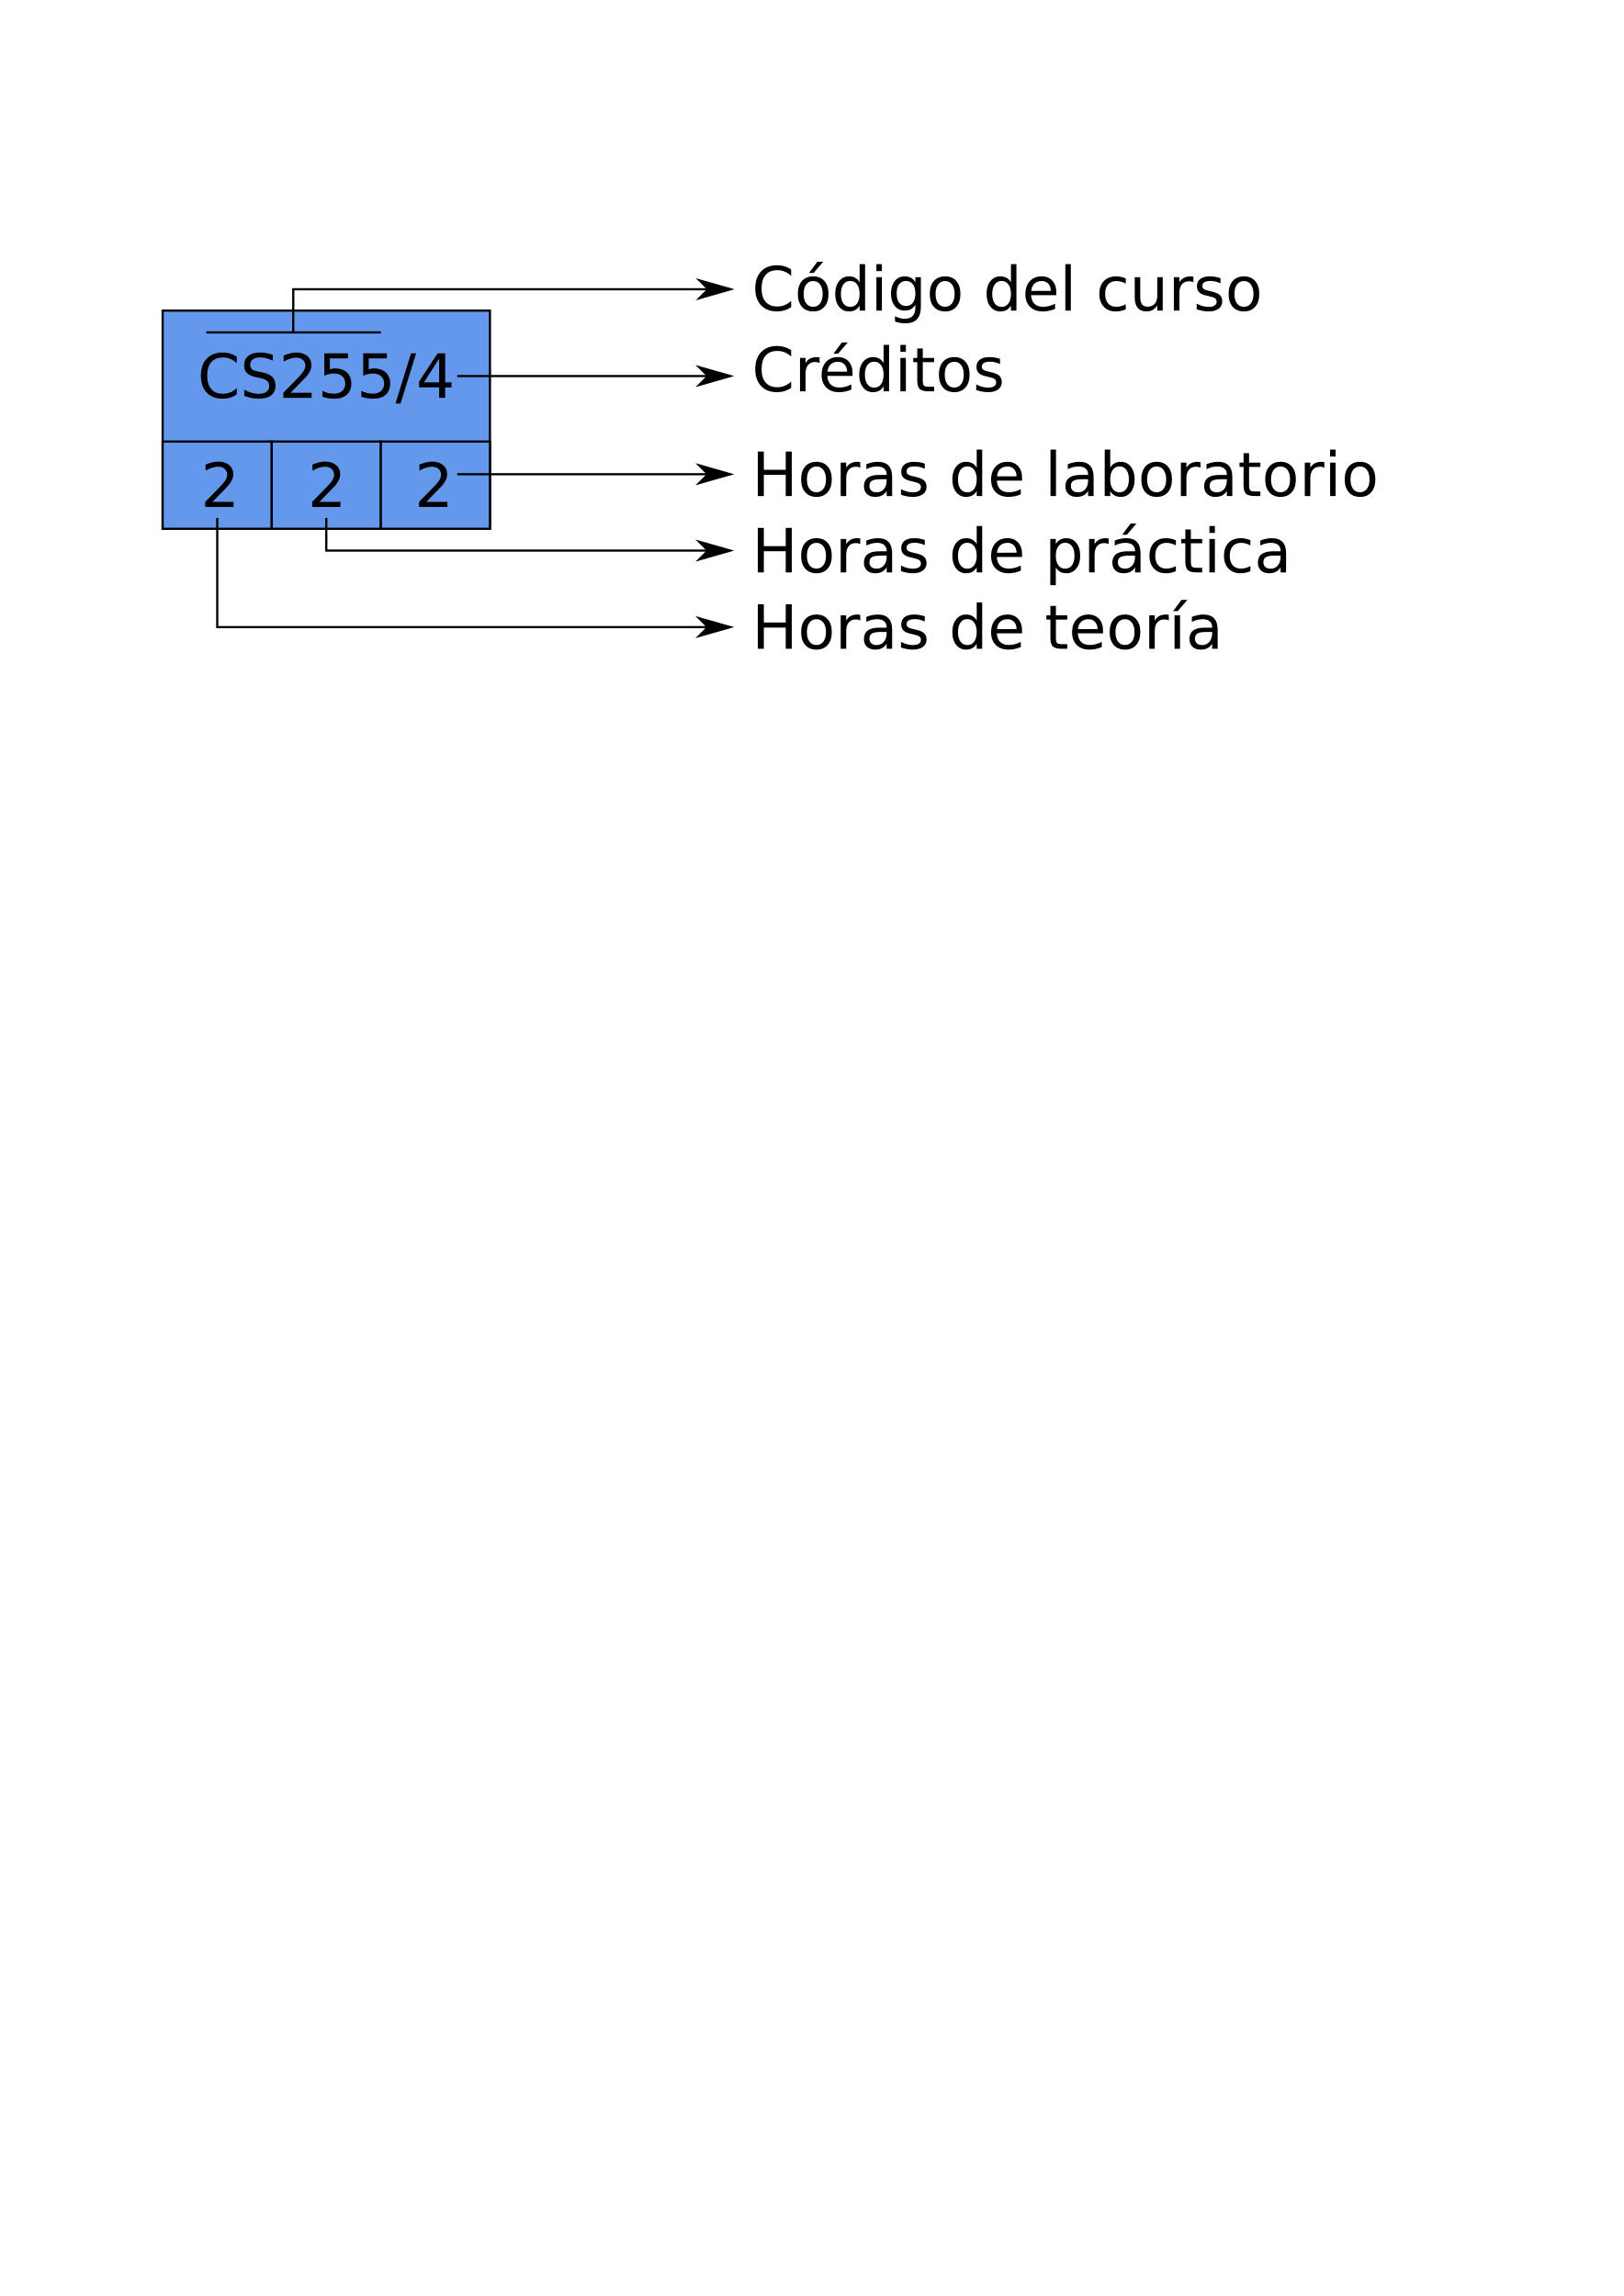
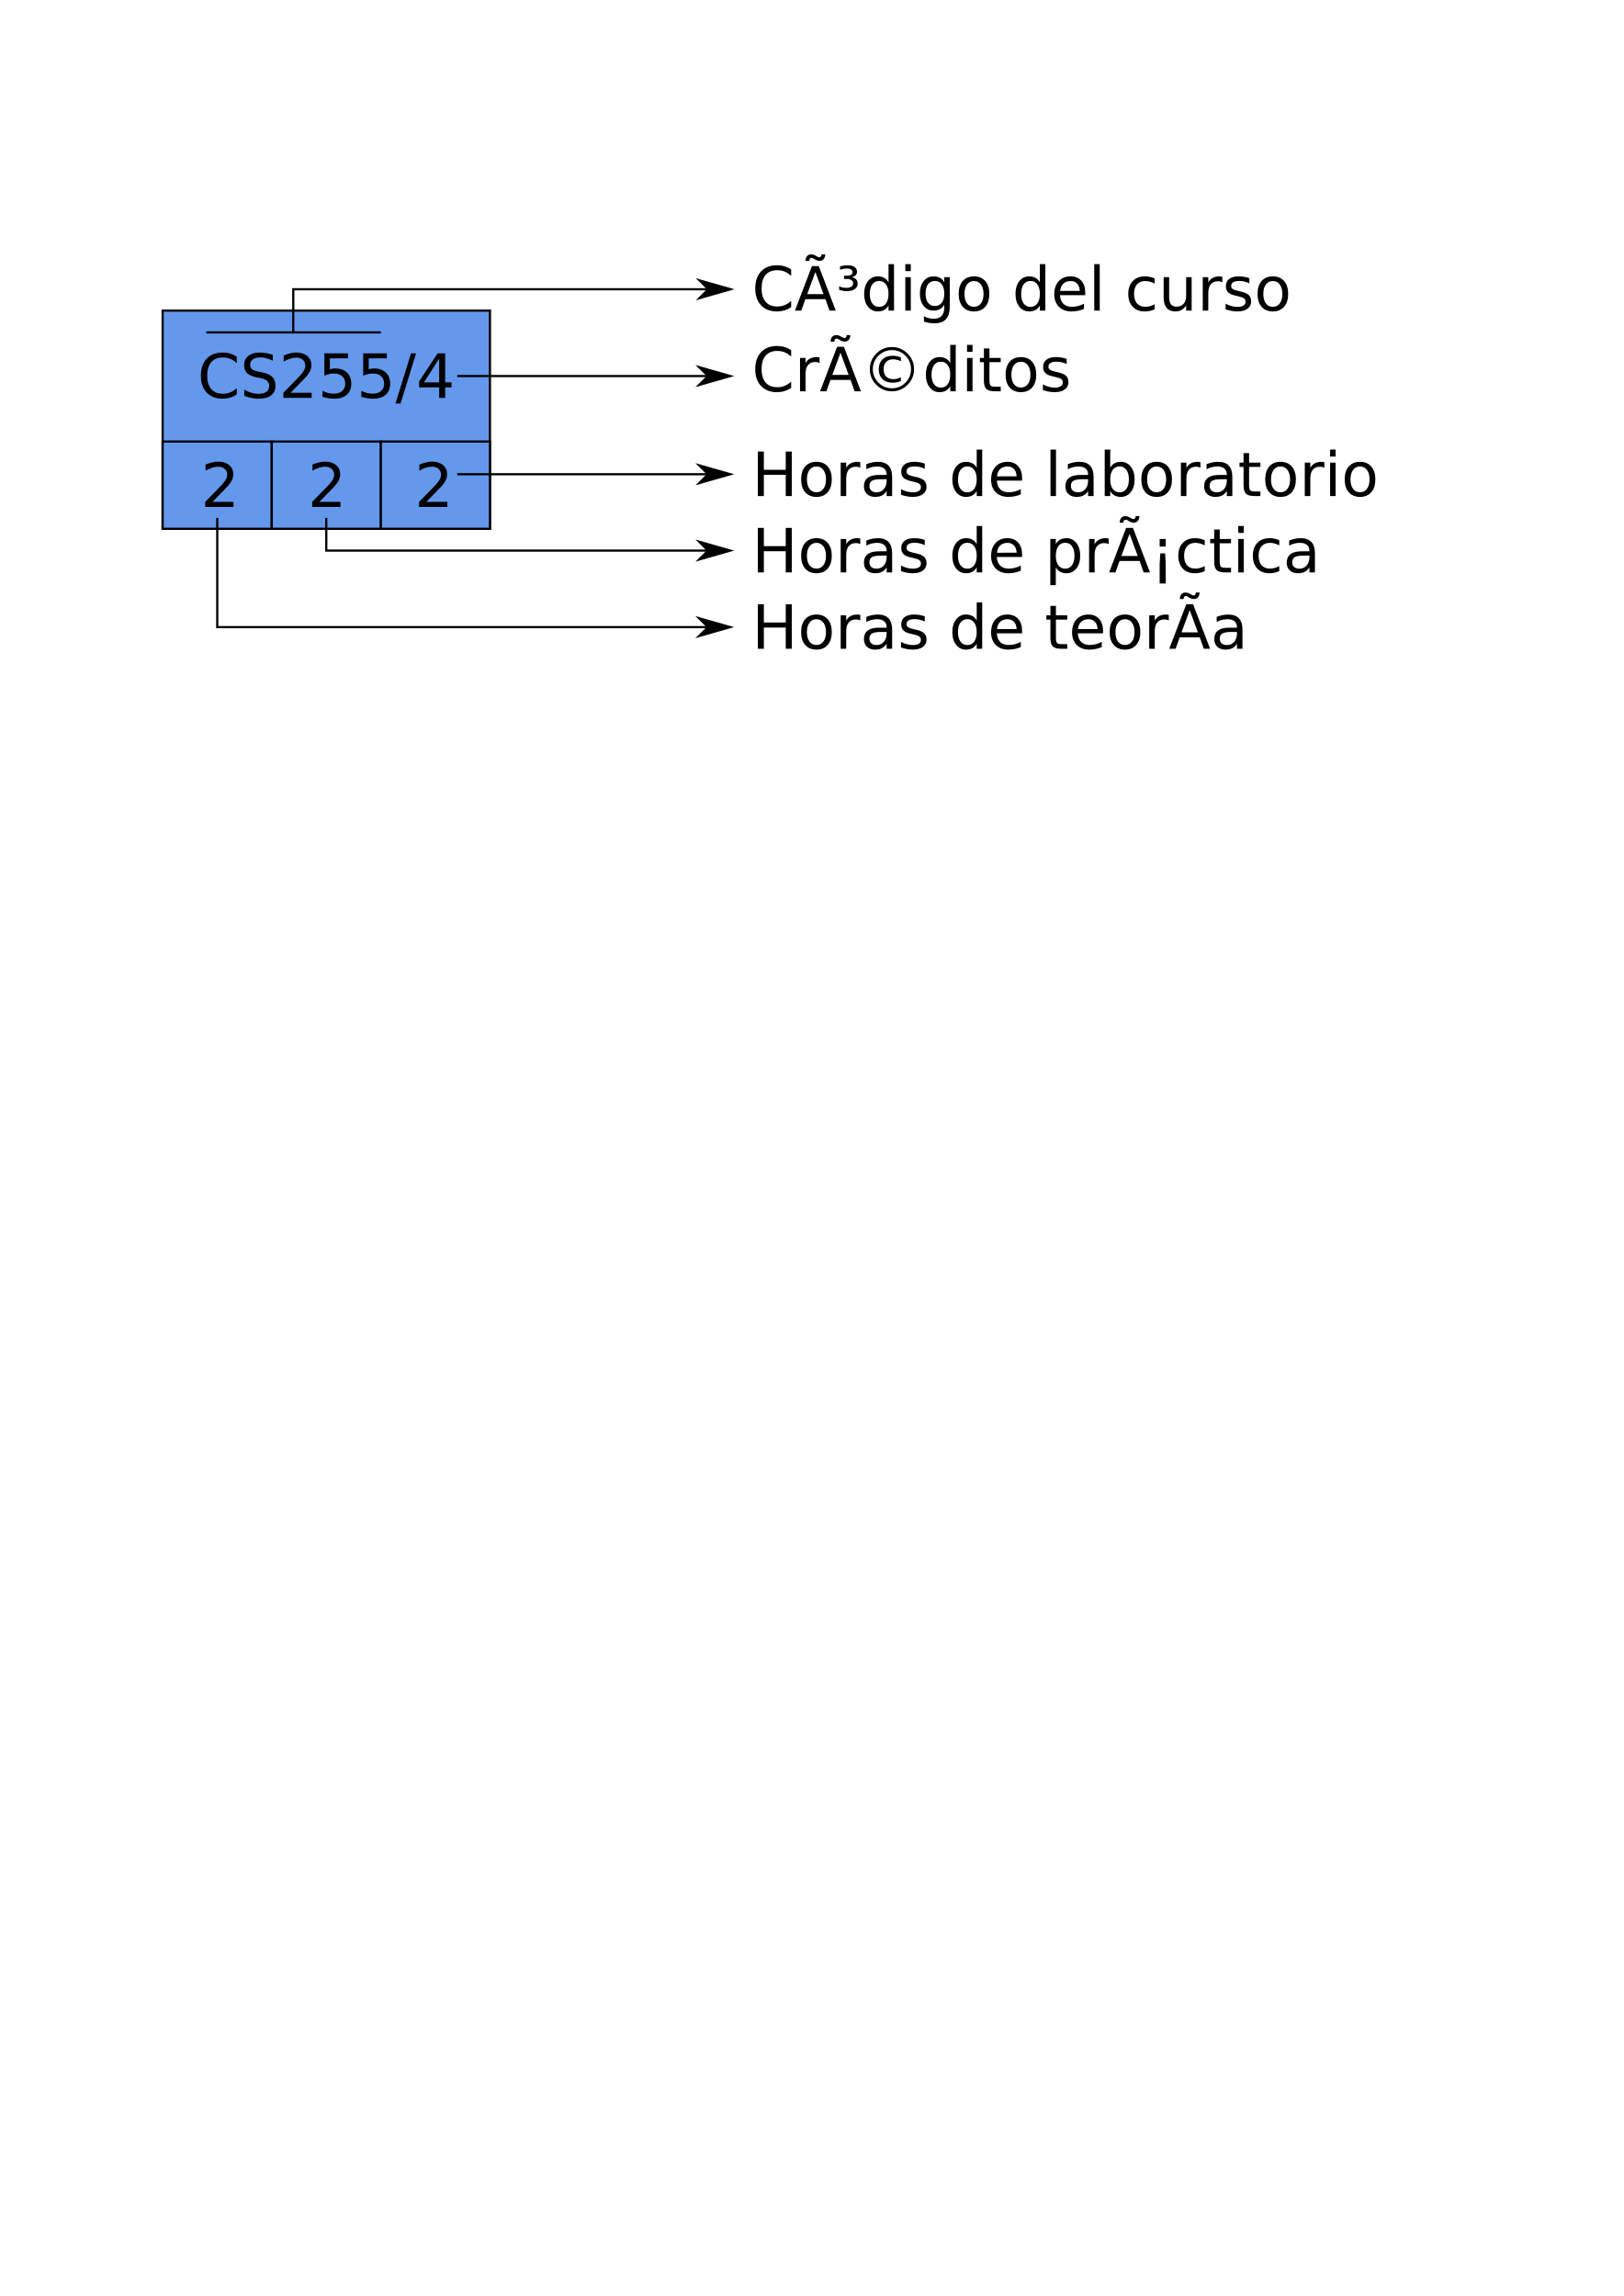
<svg xmlns="http://www.w3.org/2000/svg" width="744.094" height="1052.362" id="svg2">
  <defs id="defs4">
    <marker orient="auto" refY="0.0" refX="0.0" id="Arrow1Lend" style="overflow:visible;">
      <path id="path3244" d="M 0.0,0.0 L 5.0,-5.0 L -12.5,0.0 L 5.0,5.0 L 0.0,0.0 z " style="fill-rule:evenodd;stroke:#000000;stroke-width:1.0pt;marker-start:none;" transform="scale(0.8) rotate(180) translate(12.5,0)" />
    </marker>
  </defs>
  <g id="layer1">
    <text xml:space="preserve" style="font-size:40px;font-style:normal;font-weight:normal;fill:#000000;fill-opacity:1;stroke:none;stroke-width:1px;stroke-linecap:butt;stroke-linejoin:miter;stroke-opacity:1;font-family:Bitstream Vera Sans" x="344.531" y="262.362" id="text5058">
-       <tspan id="tspan5060" x="344.531" y="262.362" style="font-size:28px">Horas de práctica</tspan>
+       <tspan id="tspan5060" x="344.531" y="262.362" style="font-size:28px">Horas de prÃ¡ctica</tspan>
    </text>
    <g id="g3175" style="fill:#6498ed;fill-opacity:1" transform="translate(-145.4688,0)">
      <rect y="142.362" x="220" height="100" width="150" id="rect2387" style="fill:#6498ed;fill-opacity:1;fill-rule:evenodd;stroke:#000000;stroke-width:1px;stroke-linecap:butt;stroke-linejoin:miter;stroke-opacity:1" />
      <rect y="202.362" x="220" height="40" width="50" id="rect3159" style="fill:#6498ed;fill-opacity:1" />
      <rect y="202.362" x="220" height="40" width="50" id="rect3161" style="fill:#6498ed;fill-opacity:1;stroke:#000000;stroke-opacity:1" />
      <rect style="fill:#6498ed;fill-opacity:1;stroke:#000000;stroke-opacity:1" id="rect3163" width="50" height="40" x="270" y="202.362" />
      <rect y="202.362" x="320" height="40" width="50" id="rect3165" style="fill:#6498ed;fill-opacity:1;stroke:#000000;stroke-opacity:1" />
    </g>
    <text xml:space="preserve" style="font-size:40px;font-style:normal;font-weight:normal;fill:#000000;fill-opacity:1;stroke:none;stroke-width:1px;stroke-linecap:butt;stroke-linejoin:miter;stroke-opacity:1;font-family:Bitstream Vera Sans" x="90.476" y="182.362" id="text3167">
      <tspan id="tspan3169" x="90.476" y="182.362" style="font-size:28px">CS255/4</tspan>
    </text>
    <g id="g3190" transform="translate(-148,0)">
      <text id="text3171" y="232.362" x="240" style="font-size:40px;font-style:normal;font-weight:normal;fill:#000000;fill-opacity:1;stroke:none;stroke-width:1px;stroke-linecap:butt;stroke-linejoin:miter;stroke-opacity:1;font-family:Bitstream Vera Sans" xml:space="preserve">
        <tspan style="font-size:28px" y="232.362" x="240" id="tspan3173">2</tspan>
      </text>
      <text xml:space="preserve" style="font-size:40px;font-style:normal;font-weight:normal;fill:#000000;fill-opacity:1;stroke:none;stroke-width:1px;stroke-linecap:butt;stroke-linejoin:miter;stroke-opacity:1;font-family:Bitstream Vera Sans" x="289" y="232.362" id="text3182">
        <tspan id="tspan3184" x="289" y="232.362" style="font-size:28px">2</tspan>
      </text>
      <text id="text3186" y="232.362" x="338" style="font-size:40px;font-style:normal;font-weight:normal;fill:#000000;fill-opacity:1;stroke:none;stroke-width:1px;stroke-linecap:butt;stroke-linejoin:miter;stroke-opacity:1;font-family:Bitstream Vera Sans" xml:space="preserve">
        <tspan style="font-size:28px" y="232.362" x="338" id="tspan3188">2</tspan>
      </text>
    </g>
    <path style="fill:none;fill-rule:evenodd;stroke:#000000;stroke-width:1px;stroke-linecap:butt;stroke-linejoin:miter;stroke-opacity:1" d="M 94.531,152.362 L 174.531,152.362" id="path3222" />
    <path style="fill:none;fill-rule:evenodd;stroke:#000000;stroke-width:1;stroke-linecap:butt;stroke-linejoin:miter;marker-end:url(#Arrow1Lend);stroke-miterlimit:4;stroke-dasharray:none;stroke-opacity:1" d="M 134.395,152.498 L 134.395,132.58 L 334.668,132.58" id="path3224" />
    <path style="fill:none;fill-rule:evenodd;stroke:#000000;stroke-width:1px;stroke-linecap:butt;stroke-linejoin:miter;marker-end:url(#Arrow1Lend);stroke-opacity:1" d="M 209.531,217.362 L 334.531,217.362" id="path3232" />
    <path style="fill:none;fill-rule:evenodd;stroke:#000000;stroke-width:1px;stroke-linecap:butt;stroke-linejoin:miter;marker-end:url(#Arrow1Lend);stroke-opacity:1" d="M 149.531,237.362 L 149.531,252.362 L 334.531,252.362" id="path3234" />
    <path style="fill:none;fill-rule:evenodd;stroke:#000000;stroke-width:1;stroke-linecap:butt;stroke-linejoin:miter;marker-end:url(#Arrow1Lend);stroke-miterlimit:4;stroke-dasharray:none;stroke-opacity:1" d="M 99.559,237.389 L 99.559,281.88 L 99.559,287.441 L 334.504,287.441" id="path3236" />
    <text id="text5046" y="142.362" x="344.531" style="font-size:40px;font-style:normal;font-weight:normal;fill:#000000;fill-opacity:1;stroke:none;stroke-width:1px;stroke-linecap:butt;stroke-linejoin:miter;stroke-opacity:1;font-family:Bitstream Vera Sans" xml:space="preserve">
-       <tspan style="font-size:28px" y="142.362" x="344.531" id="tspan5048">Código del curso</tspan>
+       <tspan style="font-size:28px" y="142.362" x="344.531" id="tspan5048">CÃ³digo del curso</tspan>
    </text>
    <text xml:space="preserve" style="font-size:40px;font-style:normal;font-weight:normal;fill:#000000;fill-opacity:1;stroke:none;stroke-width:1px;stroke-linecap:butt;stroke-linejoin:miter;stroke-opacity:1;font-family:Bitstream Vera Sans" x="344.531" y="179.362" id="text5050">
-       <tspan id="tspan5052" x="344.531" y="179.362" style="font-size:28px">Créditos</tspan>
+       <tspan id="tspan5052" x="344.531" y="179.362" style="font-size:28px">CrÃ©ditos</tspan>
    </text>
    <text id="text5054" y="227.362" x="344.531" style="font-size:40px;font-style:normal;font-weight:normal;fill:#000000;fill-opacity:1;stroke:none;stroke-width:1px;stroke-linecap:butt;stroke-linejoin:miter;stroke-opacity:1;font-family:Bitstream Vera Sans" xml:space="preserve">
      <tspan style="font-size:28px" y="227.362" x="344.531" id="tspan5056">Horas de laboratorio</tspan>
    </text>
    <text id="text5062" y="297.362" x="344.531" style="font-size:40px;font-style:normal;font-weight:normal;fill:#000000;fill-opacity:1;stroke:none;stroke-width:1px;stroke-linecap:butt;stroke-linejoin:miter;stroke-opacity:1;font-family:Bitstream Vera Sans" xml:space="preserve">
-       <tspan style="font-size:28px" y="297.362" x="344.531" id="tspan5064">Horas de teoría</tspan>
+       <tspan style="font-size:28px" y="297.362" x="344.531" id="tspan5064">Horas de teorÃ­a</tspan>
    </text>
    <path id="path2424" d="M 209.531,172.362 L 334.531,172.362" style="fill:none;fill-rule:evenodd;stroke:#000000;stroke-width:1px;stroke-linecap:butt;stroke-linejoin:miter;marker-end:url(#Arrow1Lend);stroke-opacity:1" />
  </g>
</svg>
